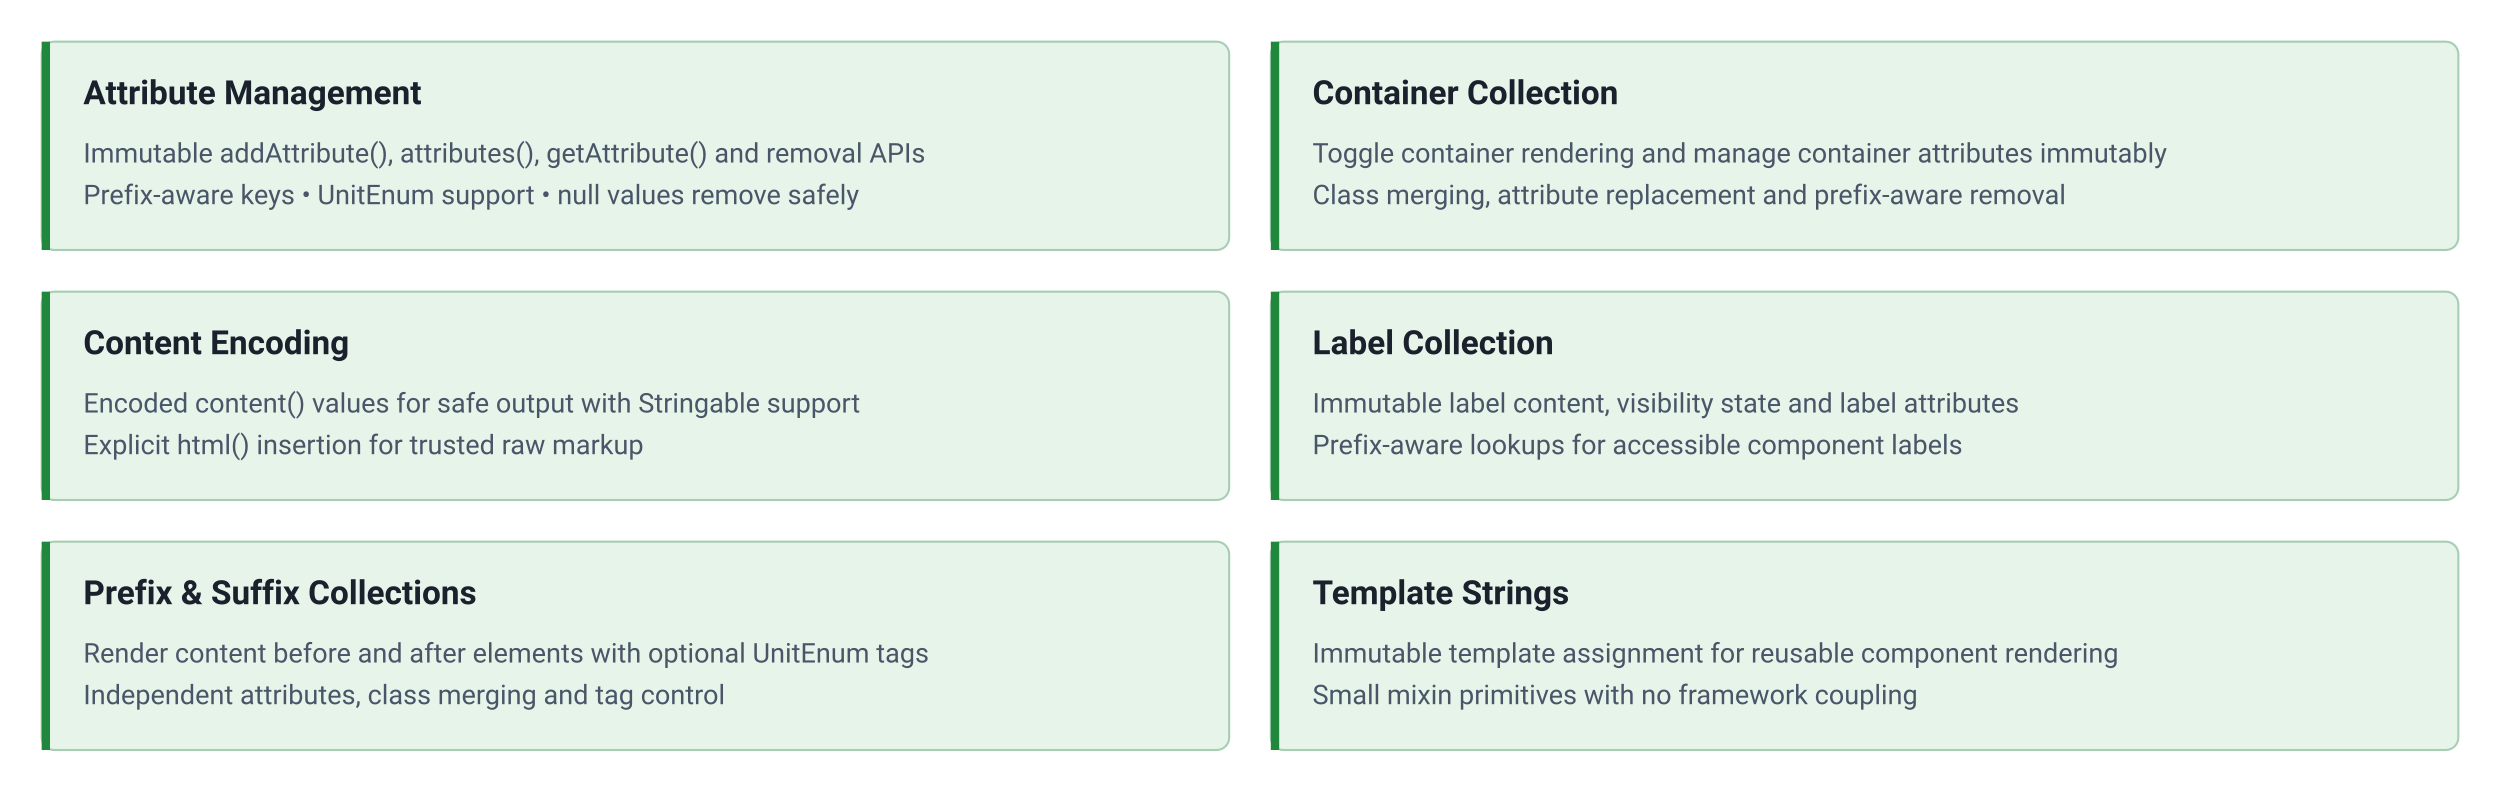
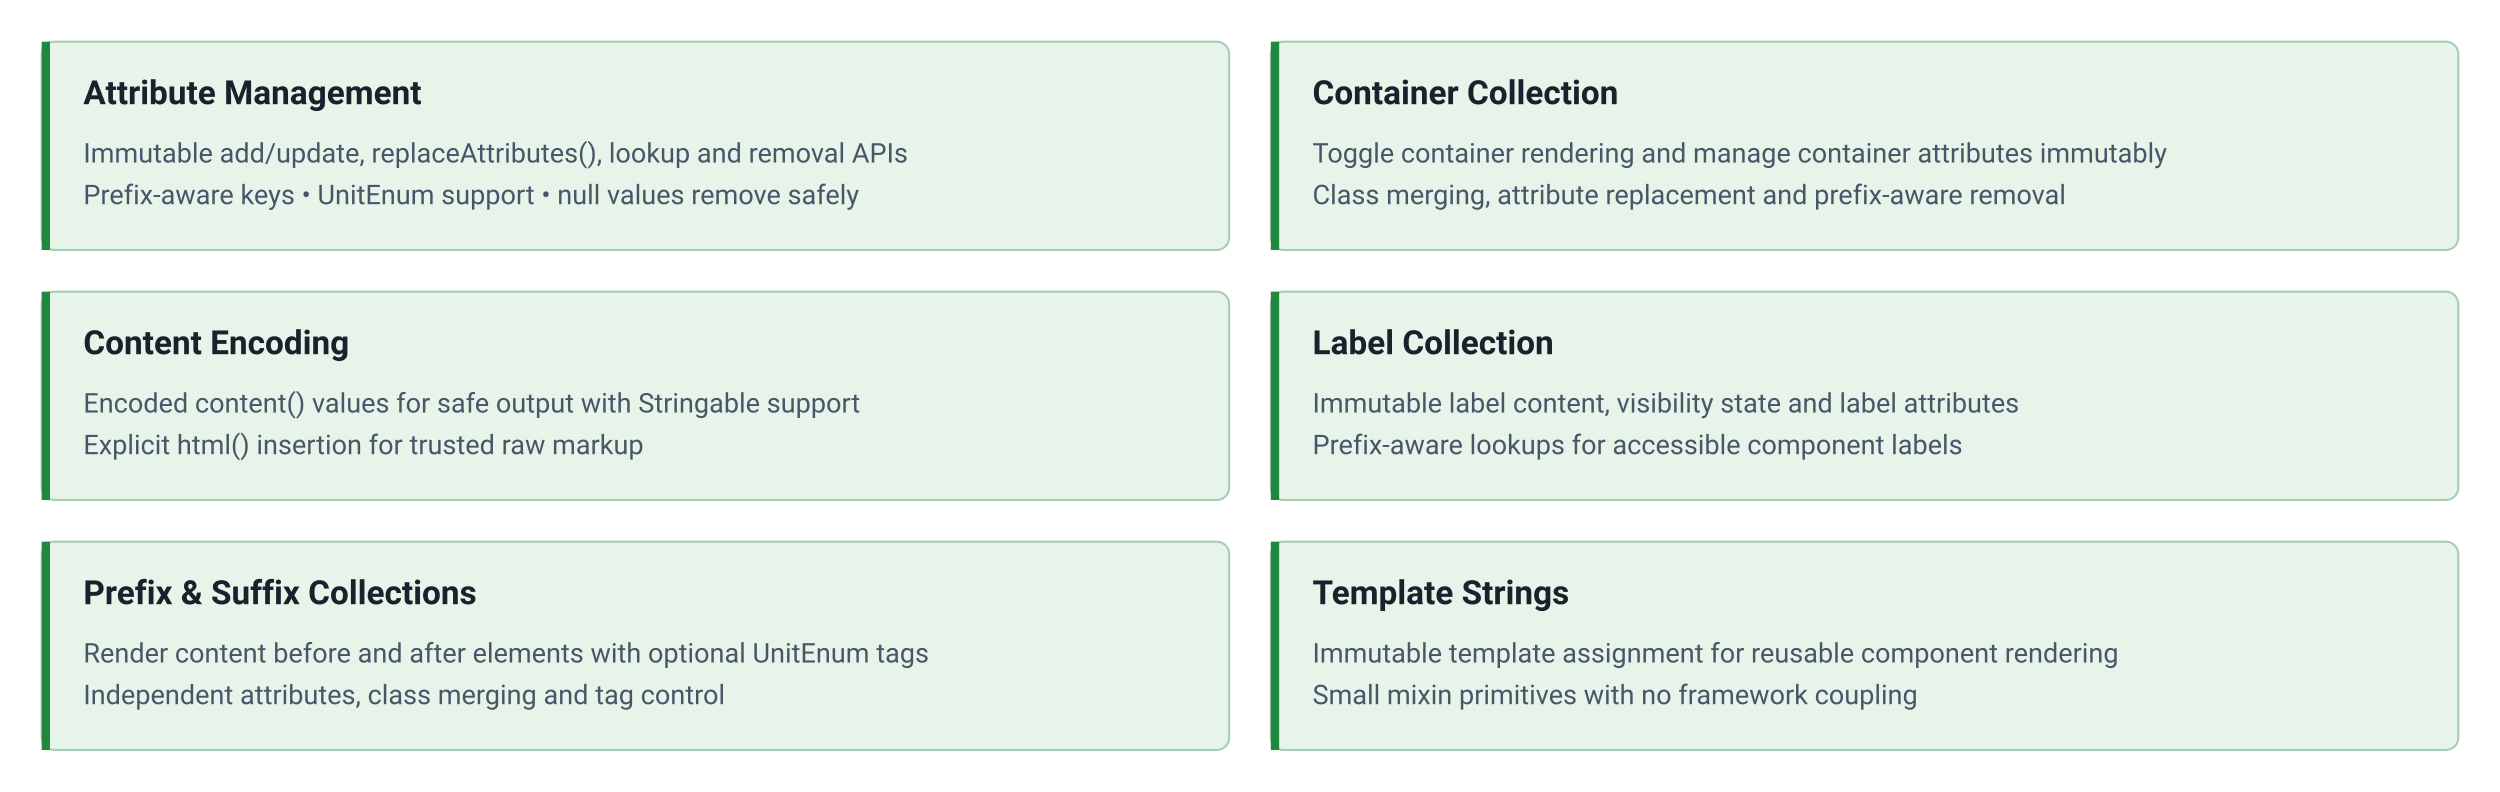
<svg xmlns="http://www.w3.org/2000/svg" viewBox="0 0 1200 380" width="100%" height="340">
  <style>
        text { font-family: -apple-system, BlinkMacSystemFont, "Segoe UI", Roboto, Helvetica, Arial, sans-serif; }
        .box-bg { fill: #e6f4ea; stroke: #a7cdb3; stroke-width: 1; }
        .title { font-weight: 700; font-size: 16px; fill: #1a202c; }
        .content { font-size: 13px; fill: #4a5568; }
    </style>
  <g>
    <rect class="box-bg" x="20" y="20" width="570" height="100" rx="6" />
    <rect x="20" y="20" width="4" height="100" fill="#1f883d" />
    <text class="title" x="40" y="50">Attribute Management</text>
-     <text class="content" x="40" y="78">Immutable addAttribute(), attributes(), getAttribute() and removal APIs</text>
+     <text class="content" x="40" y="78">Immutable add/update, replaceAttributes(), lookup and removal APIs</text>
    <text class="content" x="40" y="98">Prefix-aware keys • UnitEnum support • null values remove safely</text>
  </g>
  <g>
    <rect class="box-bg" x="610" y="20" width="570" height="100" rx="6" />
    <rect x="610" y="20" width="4" height="100" fill="#1f883d" />
    <text class="title" x="630" y="50">Container Collection</text>
    <text class="content" x="630" y="78">Toggle container rendering and manage container attributes immutably</text>
    <text class="content" x="630" y="98">Class merging, attribute replacement and prefix-aware removal</text>
  </g>
  <g>
    <rect class="box-bg" x="20" y="140" width="570" height="100" rx="6" />
    <rect x="20" y="140" width="4" height="100" fill="#1f883d" />
    <text class="title" x="40" y="170">Content Encoding</text>
    <text class="content" x="40" y="198">Encoded content() values for safe output with Stringable support</text>
    <text class="content" x="40" y="218">Explicit html() insertion for trusted raw markup</text>
  </g>
  <g>
    <rect class="box-bg" x="610" y="140" width="570" height="100" rx="6" />
    <rect x="610" y="140" width="4" height="100" fill="#1f883d" />
    <text class="title" x="630" y="170">Label Collection</text>
    <text class="content" x="630" y="198">Immutable label content, visibility state and label attributes</text>
    <text class="content" x="630" y="218">Prefix-aware lookups for accessible component labels</text>
  </g>
  <g>
    <rect class="box-bg" x="20" y="260" width="570" height="100" rx="6" />
    <rect x="20" y="260" width="4" height="100" fill="#1f883d" />
    <text class="title" x="40" y="290">Prefix &amp; Suffix Collections</text>
    <text class="content" x="40" y="318">Render content before and after elements with optional UnitEnum tags</text>
    <text class="content" x="40" y="338">Independent attributes, class merging and tag control</text>
  </g>
  <g>
    <rect class="box-bg" x="610" y="260" width="570" height="100" rx="6" />
    <rect x="610" y="260" width="4" height="100" fill="#1f883d" />
    <text class="title" x="630" y="290">Template Strings</text>
    <text class="content" x="630" y="318">Immutable template assignment for reusable component rendering</text>
    <text class="content" x="630" y="338">Small mixin primitives with no framework coupling</text>
  </g>
</svg>
